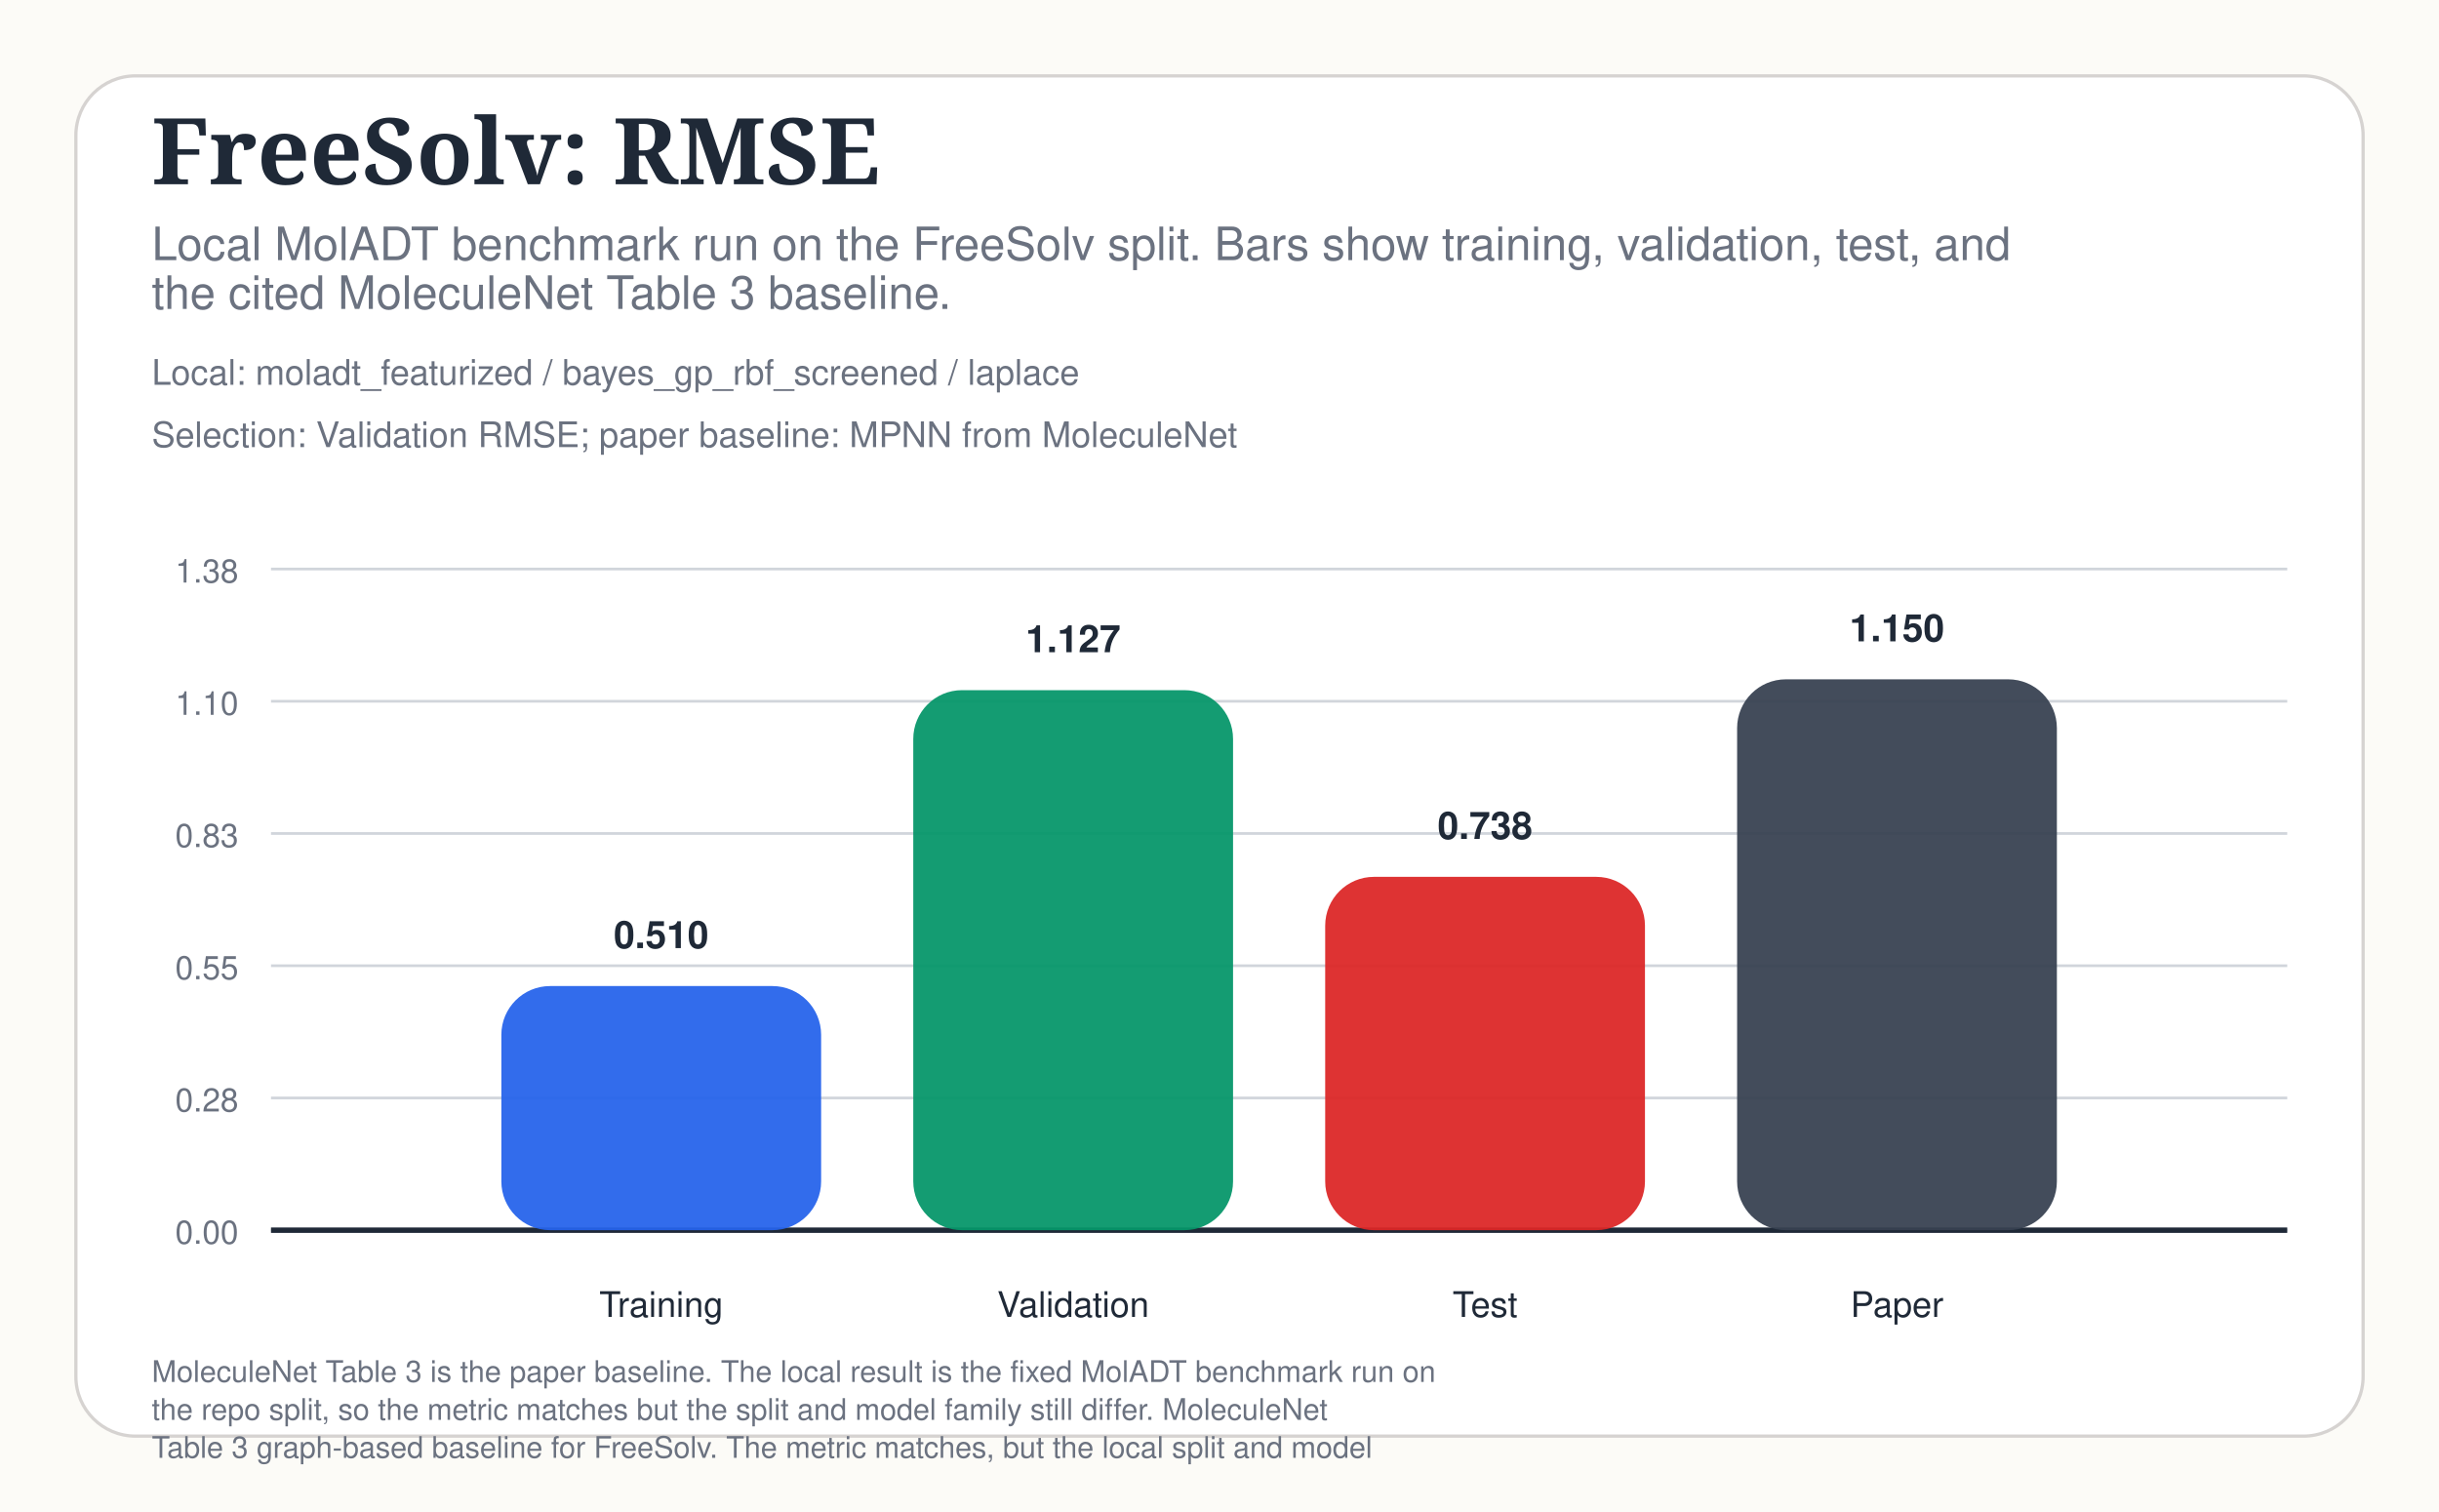
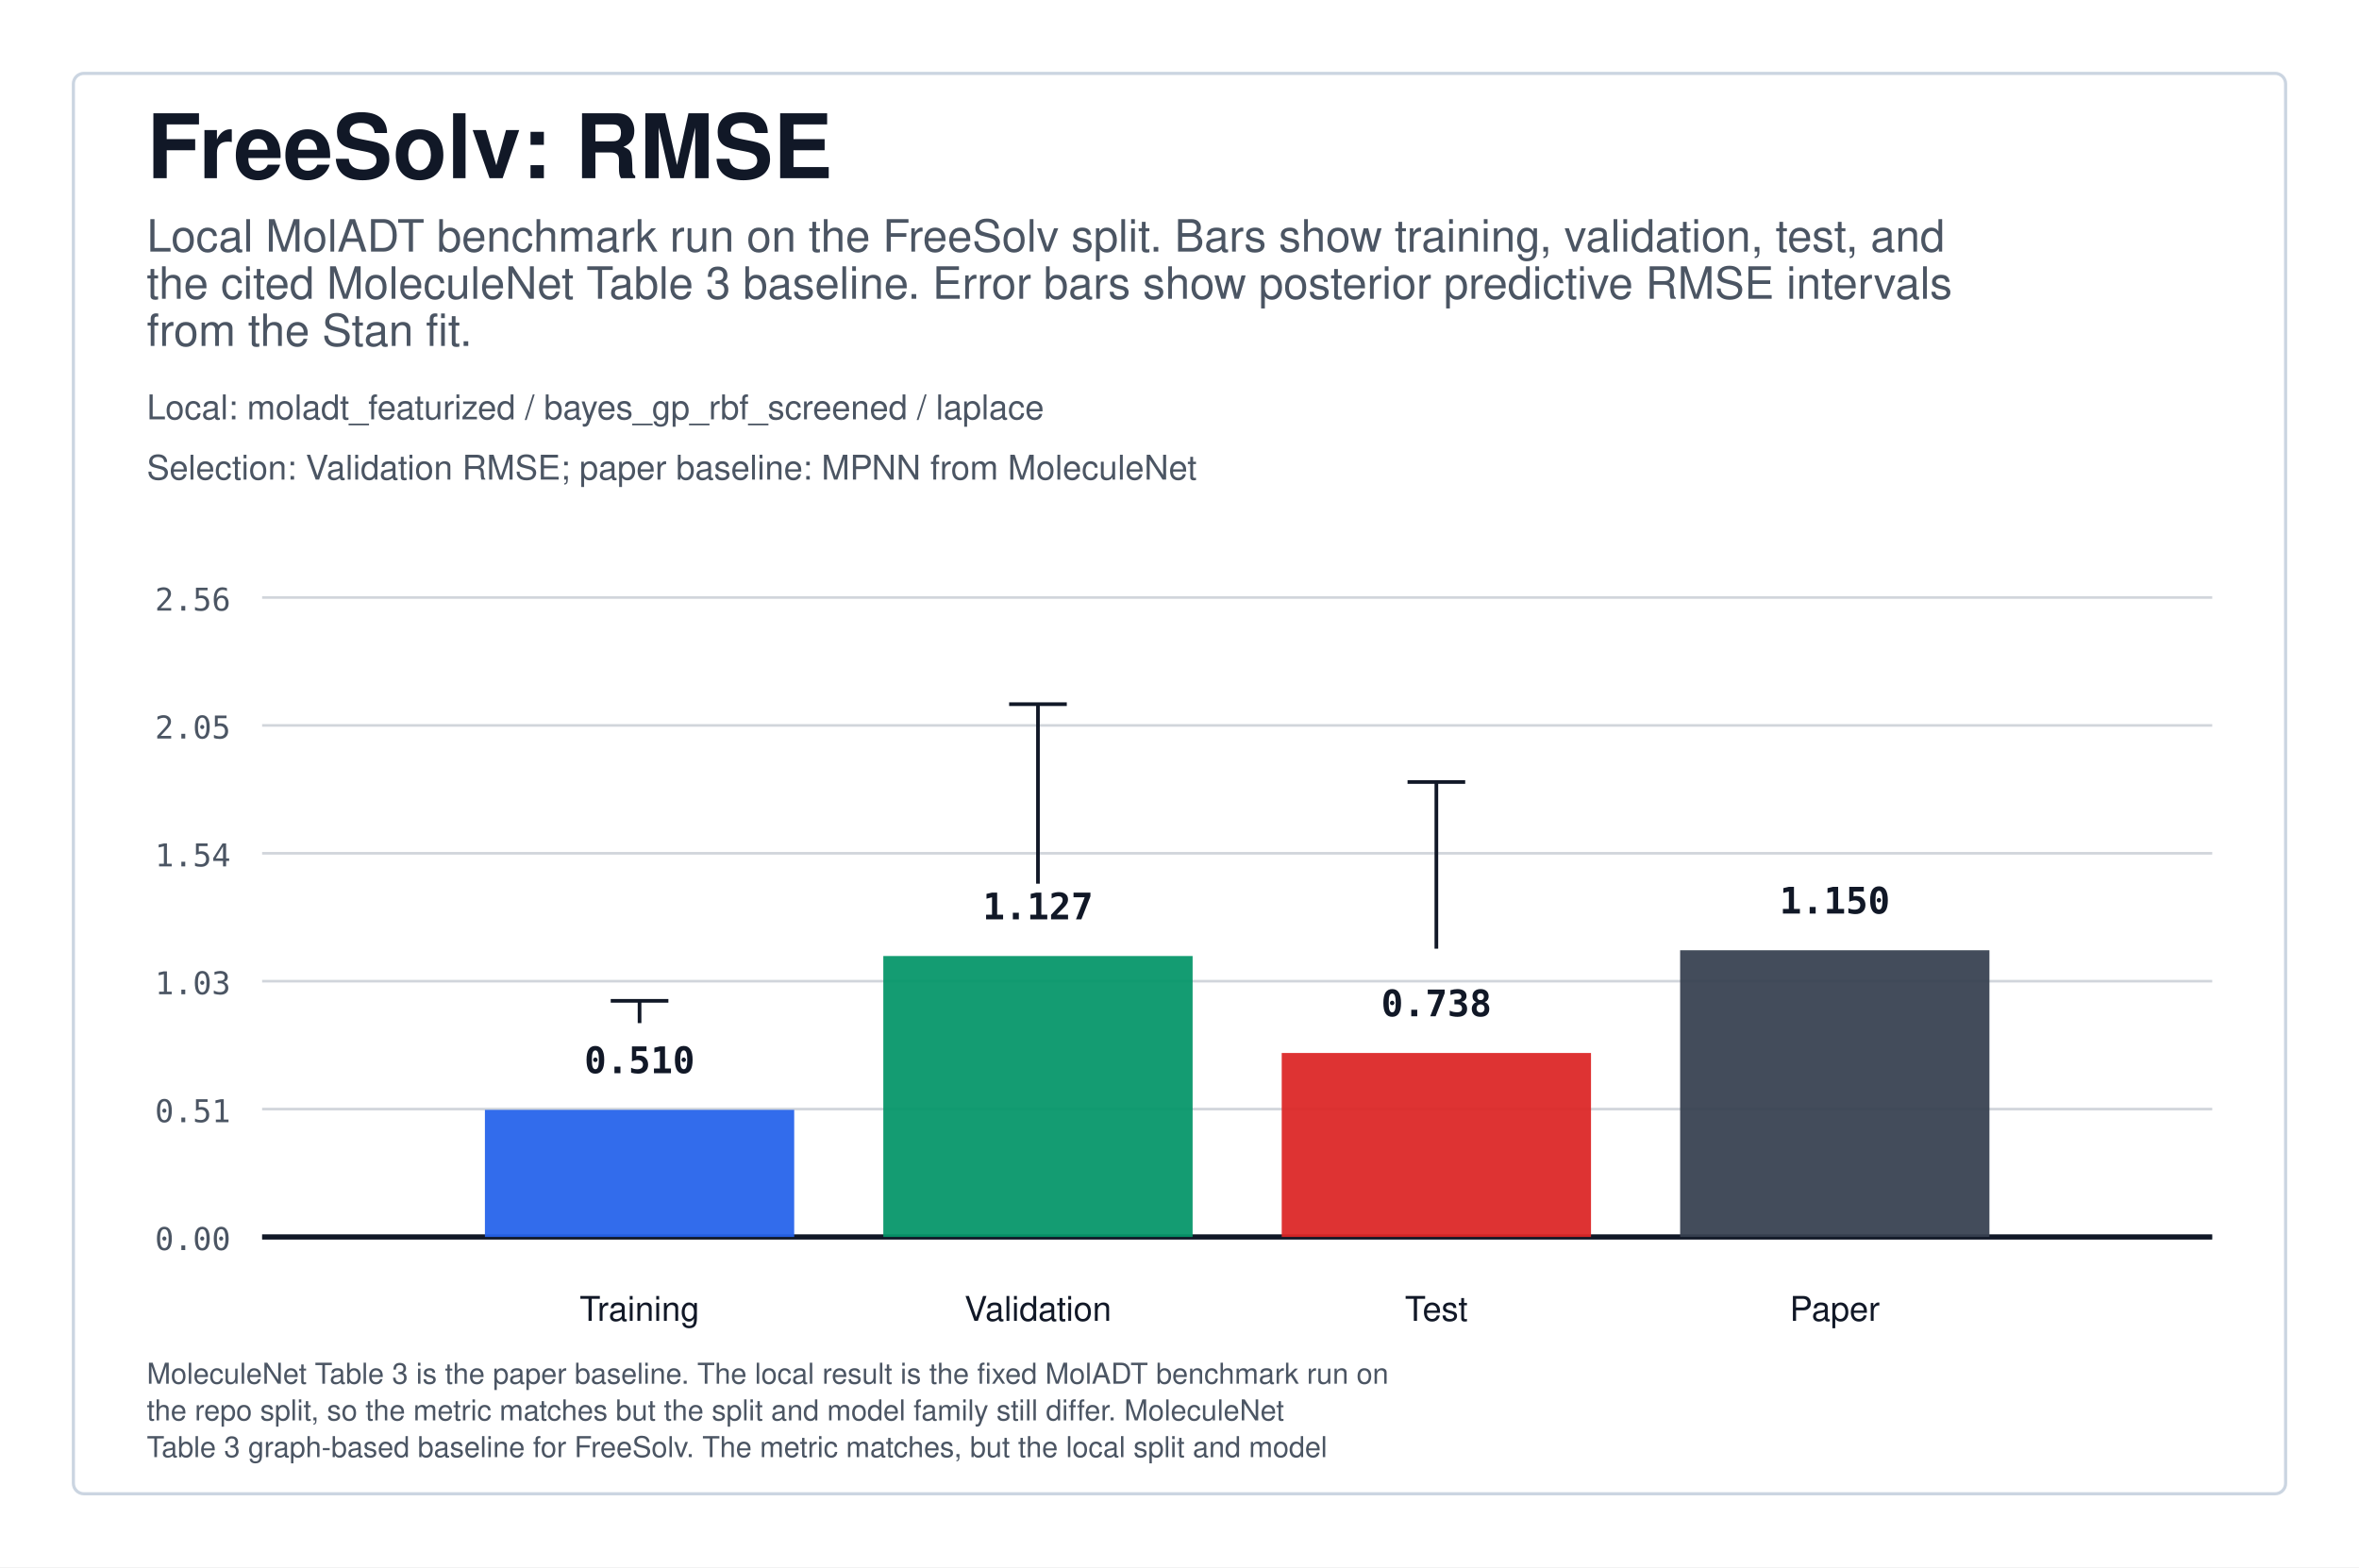
- <svg xmlns="http://www.w3.org/2000/svg" width="900" height="558" viewBox="0 0 900 558" role="img" aria-label="Benchmark overview">
-   <rect width="900" height="558" fill="#fcfbf7" />
-   <rect x="28" y="28" width="844" height="502" rx="22" fill="#ffffff" stroke="#d6d3d1" stroke-width="1.2" />
-   <text x="56" y="68" font-size="34" font-family="Georgia, serif" fill="#1f2937" font-weight="700">FreeSolv: RMSE</text>
-   <text x="56" y="96" font-size="17" font-family="Helvetica, Arial, sans-serif" fill="#6b7280">Local MolADT benchmark run on the FreeSolv split. Bars show training, validation, test, and</text>
-   <text x="56" y="114" font-size="17" font-family="Helvetica, Arial, sans-serif" fill="#6b7280">the cited MoleculeNet Table 3 baseline.</text>
-   <text x="56" y="142" font-size="13" font-family="Helvetica, Arial, sans-serif" fill="#6b7280">Local: moladt_featurized / bayes_gp_rbf_screened / laplace</text>
-   <text x="56" y="165" font-size="13" font-family="Helvetica, Arial, sans-serif" fill="#6b7280">Selection: Validation RMSE; paper baseline: MPNN from MoleculeNet</text>
-   <line x1="100" y1="454.0" x2="844" y2="454.0" stroke="#d1d5db" stroke-width="1" />
-   <text x="88" y="459.0" text-anchor="end" font-size="12" font-family="Helvetica, Arial, sans-serif" fill="#6b7280">0.00</text>
-   <line x1="100" y1="405.2" x2="844" y2="405.2" stroke="#d1d5db" stroke-width="1" />
-   <text x="88" y="410.2" text-anchor="end" font-size="12" font-family="Helvetica, Arial, sans-serif" fill="#6b7280">0.28</text>
-   <line x1="100" y1="356.4" x2="844" y2="356.4" stroke="#d1d5db" stroke-width="1" />
-   <text x="88" y="361.4" text-anchor="end" font-size="12" font-family="Helvetica, Arial, sans-serif" fill="#6b7280">0.55</text>
-   <line x1="100" y1="307.6" x2="844" y2="307.6" stroke="#d1d5db" stroke-width="1" />
-   <text x="88" y="312.6" text-anchor="end" font-size="12" font-family="Helvetica, Arial, sans-serif" fill="#6b7280">0.83</text>
-   <line x1="100" y1="258.8" x2="844" y2="258.8" stroke="#d1d5db" stroke-width="1" />
-   <text x="88" y="263.8" text-anchor="end" font-size="12" font-family="Helvetica, Arial, sans-serif" fill="#6b7280">1.10</text>
-   <line x1="100" y1="210.0" x2="844" y2="210.0" stroke="#d1d5db" stroke-width="1" />
-   <text x="88" y="215.0" text-anchor="end" font-size="12" font-family="Helvetica, Arial, sans-serif" fill="#6b7280">1.38</text>
-   <line x1="100" y1="454" x2="844" y2="454" stroke="#1f2937" stroke-width="2" />
-   <rect x="185.0" y="363.9" width="118" height="90.1" rx="18" fill="#2563eb" opacity="0.94" />
-   <text x="244.0" y="349.9" text-anchor="middle" font-size="14" font-family="Helvetica, Arial, sans-serif" fill="#1f2937" font-weight="600">0.510</text>
-   <text x="244.0" y="486" text-anchor="middle" font-size="13" font-family="Helvetica, Arial, sans-serif" fill="#1f2937">Training</text>
-   <rect x="337.0" y="254.7" width="118" height="199.3" rx="18" fill="#059669" opacity="0.94" />
-   <text x="396.0" y="240.7" text-anchor="middle" font-size="14" font-family="Helvetica, Arial, sans-serif" fill="#1f2937" font-weight="600">1.127</text>
-   <text x="396.0" y="486" text-anchor="middle" font-size="13" font-family="Helvetica, Arial, sans-serif" fill="#1f2937">Validation</text>
-   <rect x="489.0" y="323.6" width="118" height="130.4" rx="18" fill="#dc2626" opacity="0.94" />
-   <text x="548.0" y="309.6" text-anchor="middle" font-size="14" font-family="Helvetica, Arial, sans-serif" fill="#1f2937" font-weight="600">0.738</text>
-   <text x="548.0" y="486" text-anchor="middle" font-size="13" font-family="Helvetica, Arial, sans-serif" fill="#1f2937">Test</text>
-   <rect x="641.0" y="250.7" width="118" height="203.3" rx="18" fill="#374151" opacity="0.94" />
-   <text x="700.0" y="236.7" text-anchor="middle" font-size="14" font-family="Helvetica, Arial, sans-serif" fill="#1f2937" font-weight="600">1.150</text>
-   <text x="700.0" y="486" text-anchor="middle" font-size="13" font-family="Helvetica, Arial, sans-serif" fill="#1f2937">Paper</text>
-   <text x="56" y="510" font-size="11" font-family="Helvetica, Arial, sans-serif" fill="#6b7280">MoleculeNet Table 3 is the paper baseline. The local result is the fixed MolADT benchmark run on</text>
-   <text x="56" y="524" font-size="11" font-family="Helvetica, Arial, sans-serif" fill="#6b7280">the repo split, so the metric matches but the split and model family still differ. MoleculeNet</text>
-   <text x="56" y="538" font-size="11" font-family="Helvetica, Arial, sans-serif" fill="#6b7280">Table 3 graph-based baseline for FreeSolv. The metric matches, but the local split and model</text>
+ <svg xmlns="http://www.w3.org/2000/svg" width="900" height="598" viewBox="0 0 900 598" role="img" aria-label="Benchmark overview">
+   <rect width="900" height="598" fill="#ffffff" />
+   <rect x="28" y="28" width="844" height="542" rx="4" fill="#ffffff" stroke="#cbd5e1" stroke-width="1.2" />
+   <text x="56" y="68" font-size="34" font-family="Helvetica, Arial, sans-serif" fill="#111827" font-weight="700">FreeSolv: RMSE</text>
+   <text x="56" y="96" font-size="17" font-family="Helvetica, Arial, sans-serif" fill="#4b5563">Local MolADT benchmark run on the FreeSolv split. Bars show training, validation, test, and</text>
+   <text x="56" y="114" font-size="17" font-family="Helvetica, Arial, sans-serif" fill="#4b5563">the cited MoleculeNet Table 3 baseline. Error bars show posterior predictive RMSE intervals</text>
+   <text x="56" y="132" font-size="17" font-family="Helvetica, Arial, sans-serif" fill="#4b5563">from the Stan fit.</text>
+   <text x="56" y="160" font-size="13" font-family="Helvetica, Arial, sans-serif" fill="#4b5563">Local: moladt_featurized / bayes_gp_rbf_screened / laplace</text>
+   <text x="56" y="183" font-size="13" font-family="Helvetica, Arial, sans-serif" fill="#4b5563">Selection: Validation RMSE; paper baseline: MPNN from MoleculeNet</text>
+   <line x1="100" y1="472.0" x2="844" y2="472.0" stroke="#d1d5db" stroke-width="1" />
+   <text x="88" y="477.0" text-anchor="end" font-size="12" font-family="Menlo, Consolas, monospace" fill="#4b5563">0.00</text>
+   <line x1="100" y1="423.2" x2="844" y2="423.2" stroke="#d1d5db" stroke-width="1" />
+   <text x="88" y="428.2" text-anchor="end" font-size="12" font-family="Menlo, Consolas, monospace" fill="#4b5563">0.51</text>
+   <line x1="100" y1="374.4" x2="844" y2="374.4" stroke="#d1d5db" stroke-width="1" />
+   <text x="88" y="379.4" text-anchor="end" font-size="12" font-family="Menlo, Consolas, monospace" fill="#4b5563">1.03</text>
+   <line x1="100" y1="325.6" x2="844" y2="325.6" stroke="#d1d5db" stroke-width="1" />
+   <text x="88" y="330.6" text-anchor="end" font-size="12" font-family="Menlo, Consolas, monospace" fill="#4b5563">1.54</text>
+   <line x1="100" y1="276.8" x2="844" y2="276.8" stroke="#d1d5db" stroke-width="1" />
+   <text x="88" y="281.8" text-anchor="end" font-size="12" font-family="Menlo, Consolas, monospace" fill="#4b5563">2.05</text>
+   <line x1="100" y1="228.0" x2="844" y2="228.0" stroke="#d1d5db" stroke-width="1" />
+   <text x="88" y="233.0" text-anchor="end" font-size="12" font-family="Menlo, Consolas, monospace" fill="#4b5563">2.56</text>
+   <line x1="100" y1="472" x2="844" y2="472" stroke="#111827" stroke-width="2" />
+   <rect x="185.0" y="423.5" width="118" height="48.5" rx="0" fill="#2563eb" opacity="0.94" />
+   <text x="244.0" y="409.5" text-anchor="middle" font-size="14" font-family="Menlo, Consolas, monospace" fill="#111827" font-weight="600">0.510</text>
+   <text x="244.0" y="504" text-anchor="middle" font-size="13" font-family="Helvetica, Arial, sans-serif" fill="#111827">Training</text>
+   <line x1="244.0" y1="381.9" x2="244.0" y2="390.4" stroke="#111827" stroke-width="1.4" data-uncertainty="Training" />
+   <line x1="233.0" y1="381.9" x2="255.0" y2="381.9" stroke="#111827" stroke-width="1.4" data-uncertainty-cap="Training" />
+   <rect x="337.0" y="364.8" width="118" height="107.2" rx="0" fill="#059669" opacity="0.94" />
+   <text x="396.0" y="350.8" text-anchor="middle" font-size="14" font-family="Menlo, Consolas, monospace" fill="#111827" font-weight="600">1.127</text>
+   <text x="396.0" y="504" text-anchor="middle" font-size="13" font-family="Helvetica, Arial, sans-serif" fill="#111827">Validation</text>
+   <line x1="396.0" y1="268.7" x2="396.0" y2="337.2" stroke="#111827" stroke-width="1.4" data-uncertainty="Validation" />
+   <line x1="385.0" y1="268.7" x2="407.0" y2="268.7" stroke="#111827" stroke-width="1.4" data-uncertainty-cap="Validation" />
+   <rect x="489.0" y="401.8" width="118" height="70.2" rx="0" fill="#dc2626" opacity="0.94" />
+   <text x="548.0" y="387.8" text-anchor="middle" font-size="14" font-family="Menlo, Consolas, monospace" fill="#111827" font-weight="600">0.738</text>
+   <text x="548.0" y="504" text-anchor="middle" font-size="13" font-family="Helvetica, Arial, sans-serif" fill="#111827">Test</text>
+   <line x1="548.0" y1="298.4" x2="548.0" y2="362.0" stroke="#111827" stroke-width="1.4" data-uncertainty="Test" />
+   <line x1="537.0" y1="298.4" x2="559.0" y2="298.4" stroke="#111827" stroke-width="1.4" data-uncertainty-cap="Test" />
+   <rect x="641.0" y="362.6" width="118" height="109.4" rx="0" fill="#374151" opacity="0.94" />
+   <text x="700.0" y="348.6" text-anchor="middle" font-size="14" font-family="Menlo, Consolas, monospace" fill="#111827" font-weight="600">1.150</text>
+   <text x="700.0" y="504" text-anchor="middle" font-size="13" font-family="Helvetica, Arial, sans-serif" fill="#111827">Paper</text>
+   <text x="56" y="528" font-size="11" font-family="Helvetica, Arial, sans-serif" fill="#4b5563">MoleculeNet Table 3 is the paper baseline. The local result is the fixed MolADT benchmark run on</text>
+   <text x="56" y="542" font-size="11" font-family="Helvetica, Arial, sans-serif" fill="#4b5563">the repo split, so the metric matches but the split and model family still differ. MoleculeNet</text>
+   <text x="56" y="556" font-size="11" font-family="Helvetica, Arial, sans-serif" fill="#4b5563">Table 3 graph-based baseline for FreeSolv. The metric matches, but the local split and model</text>
</svg>
